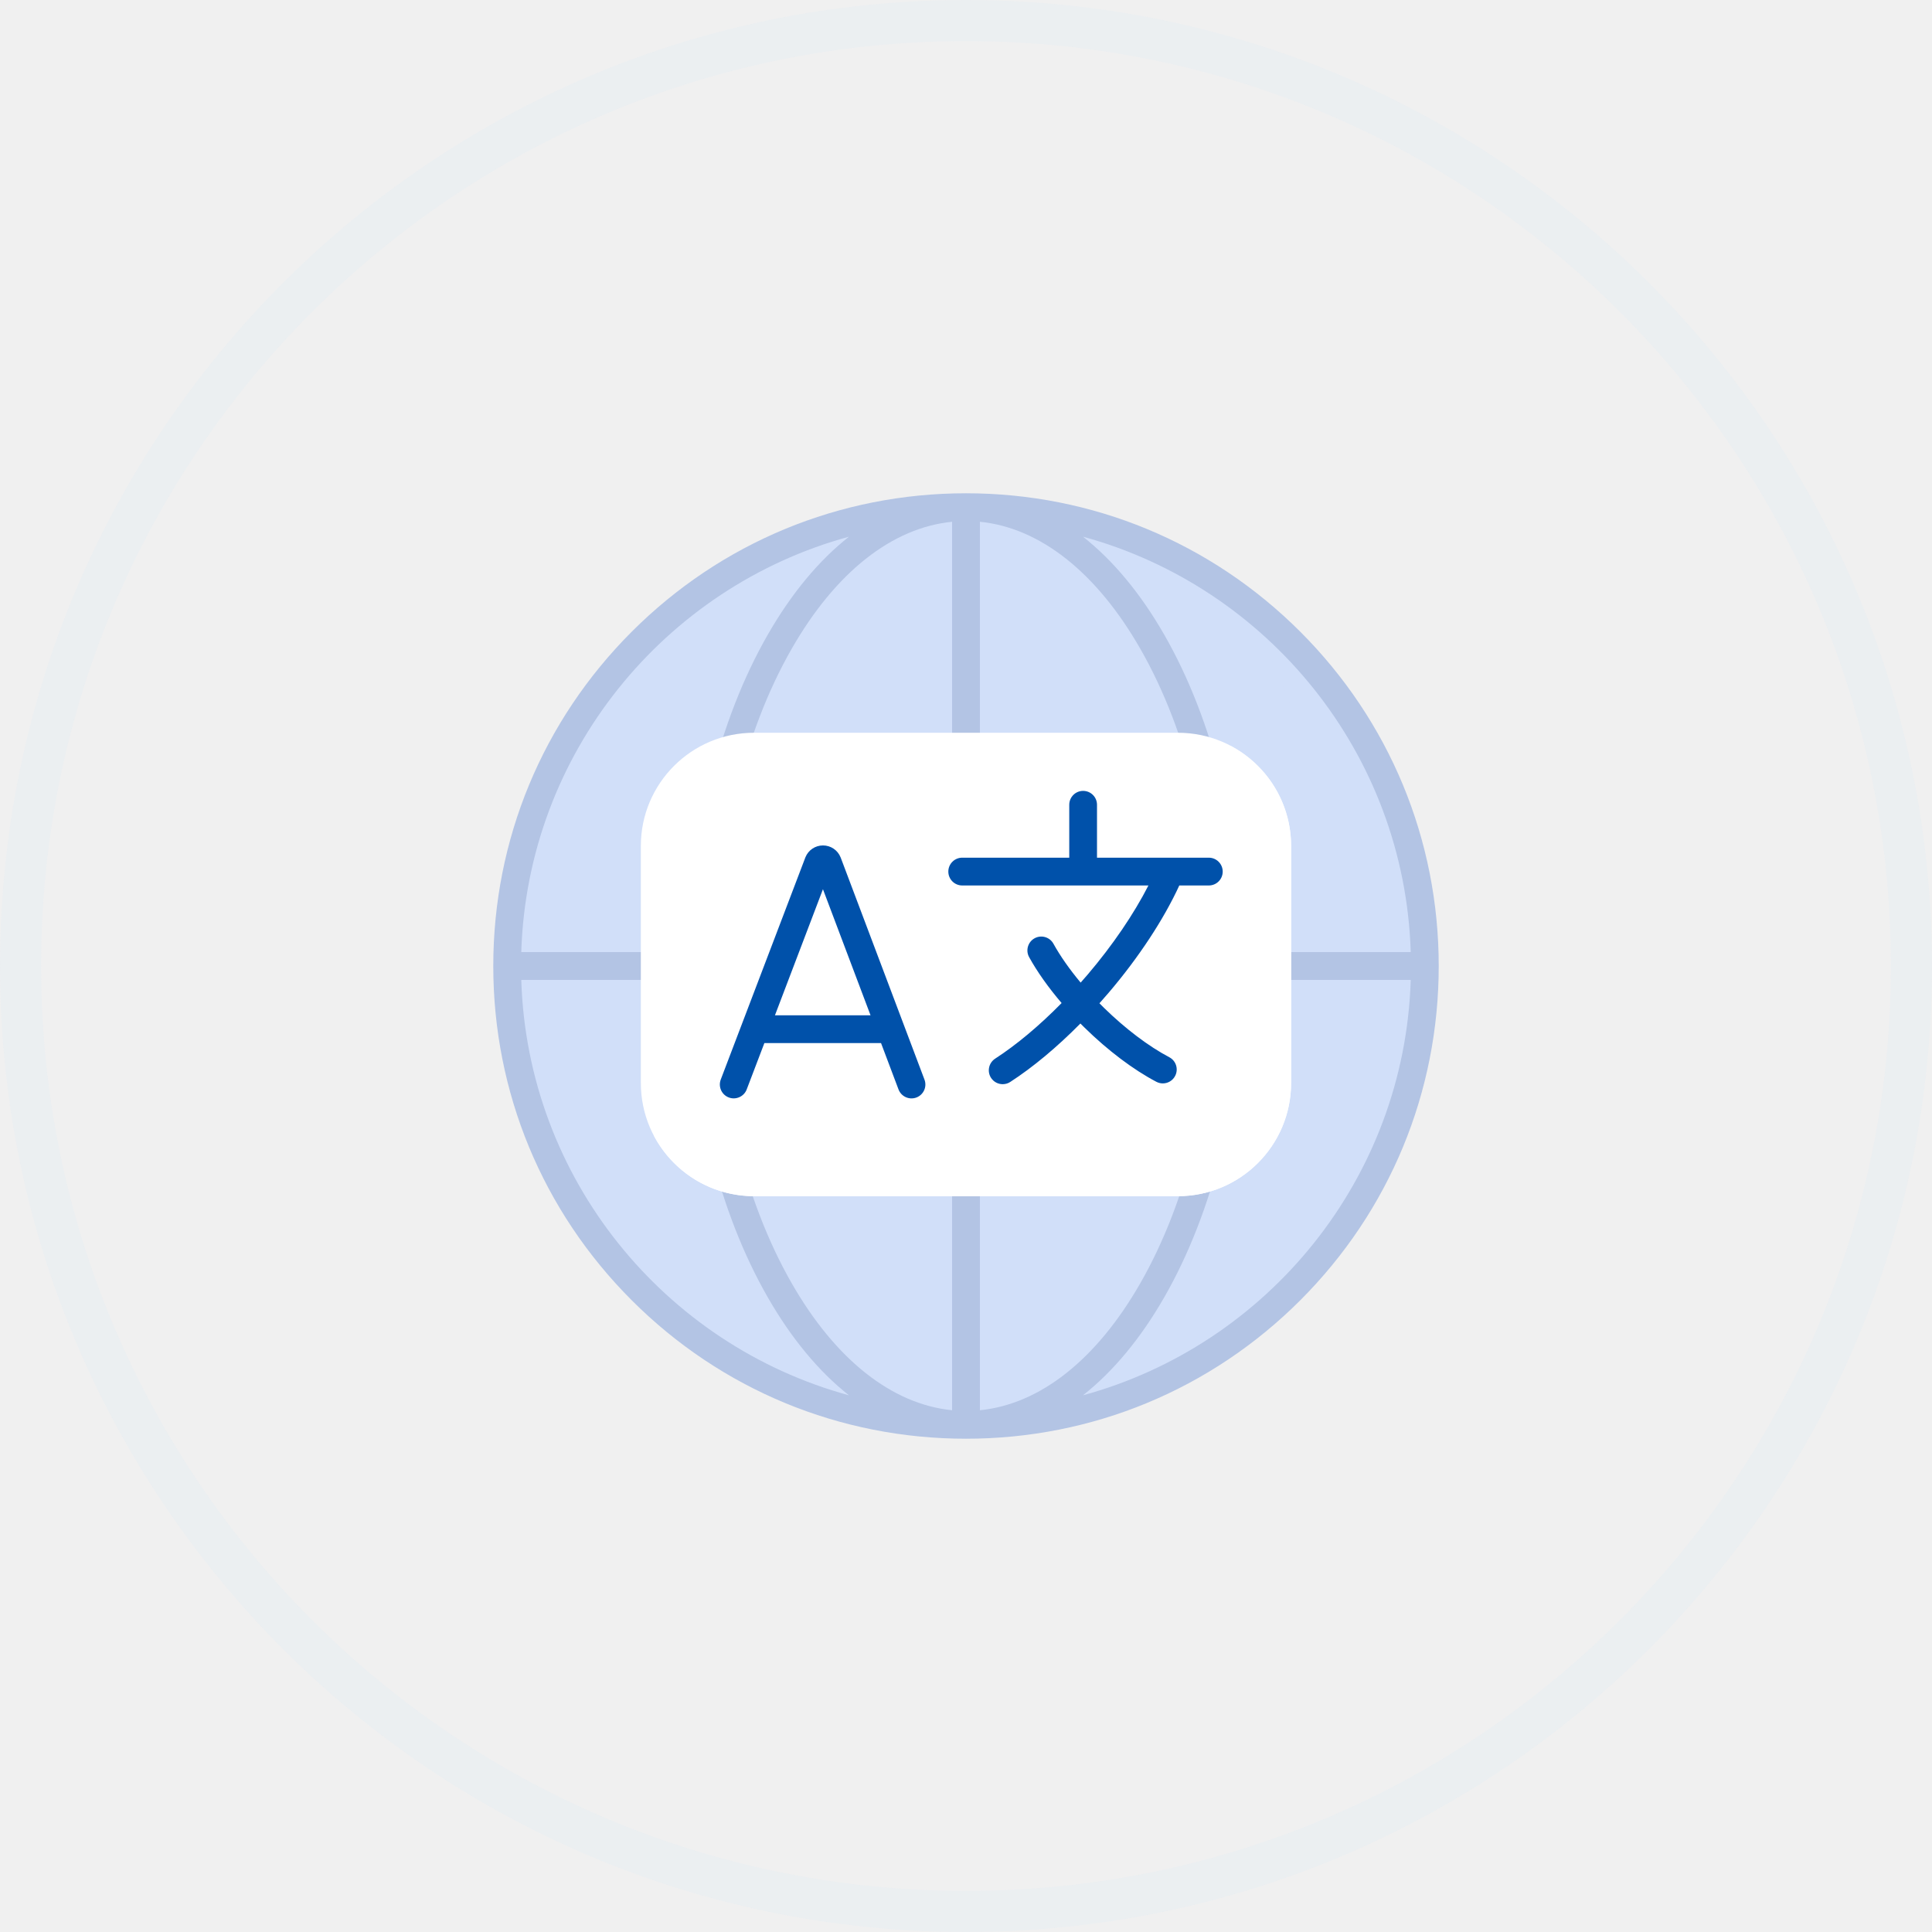
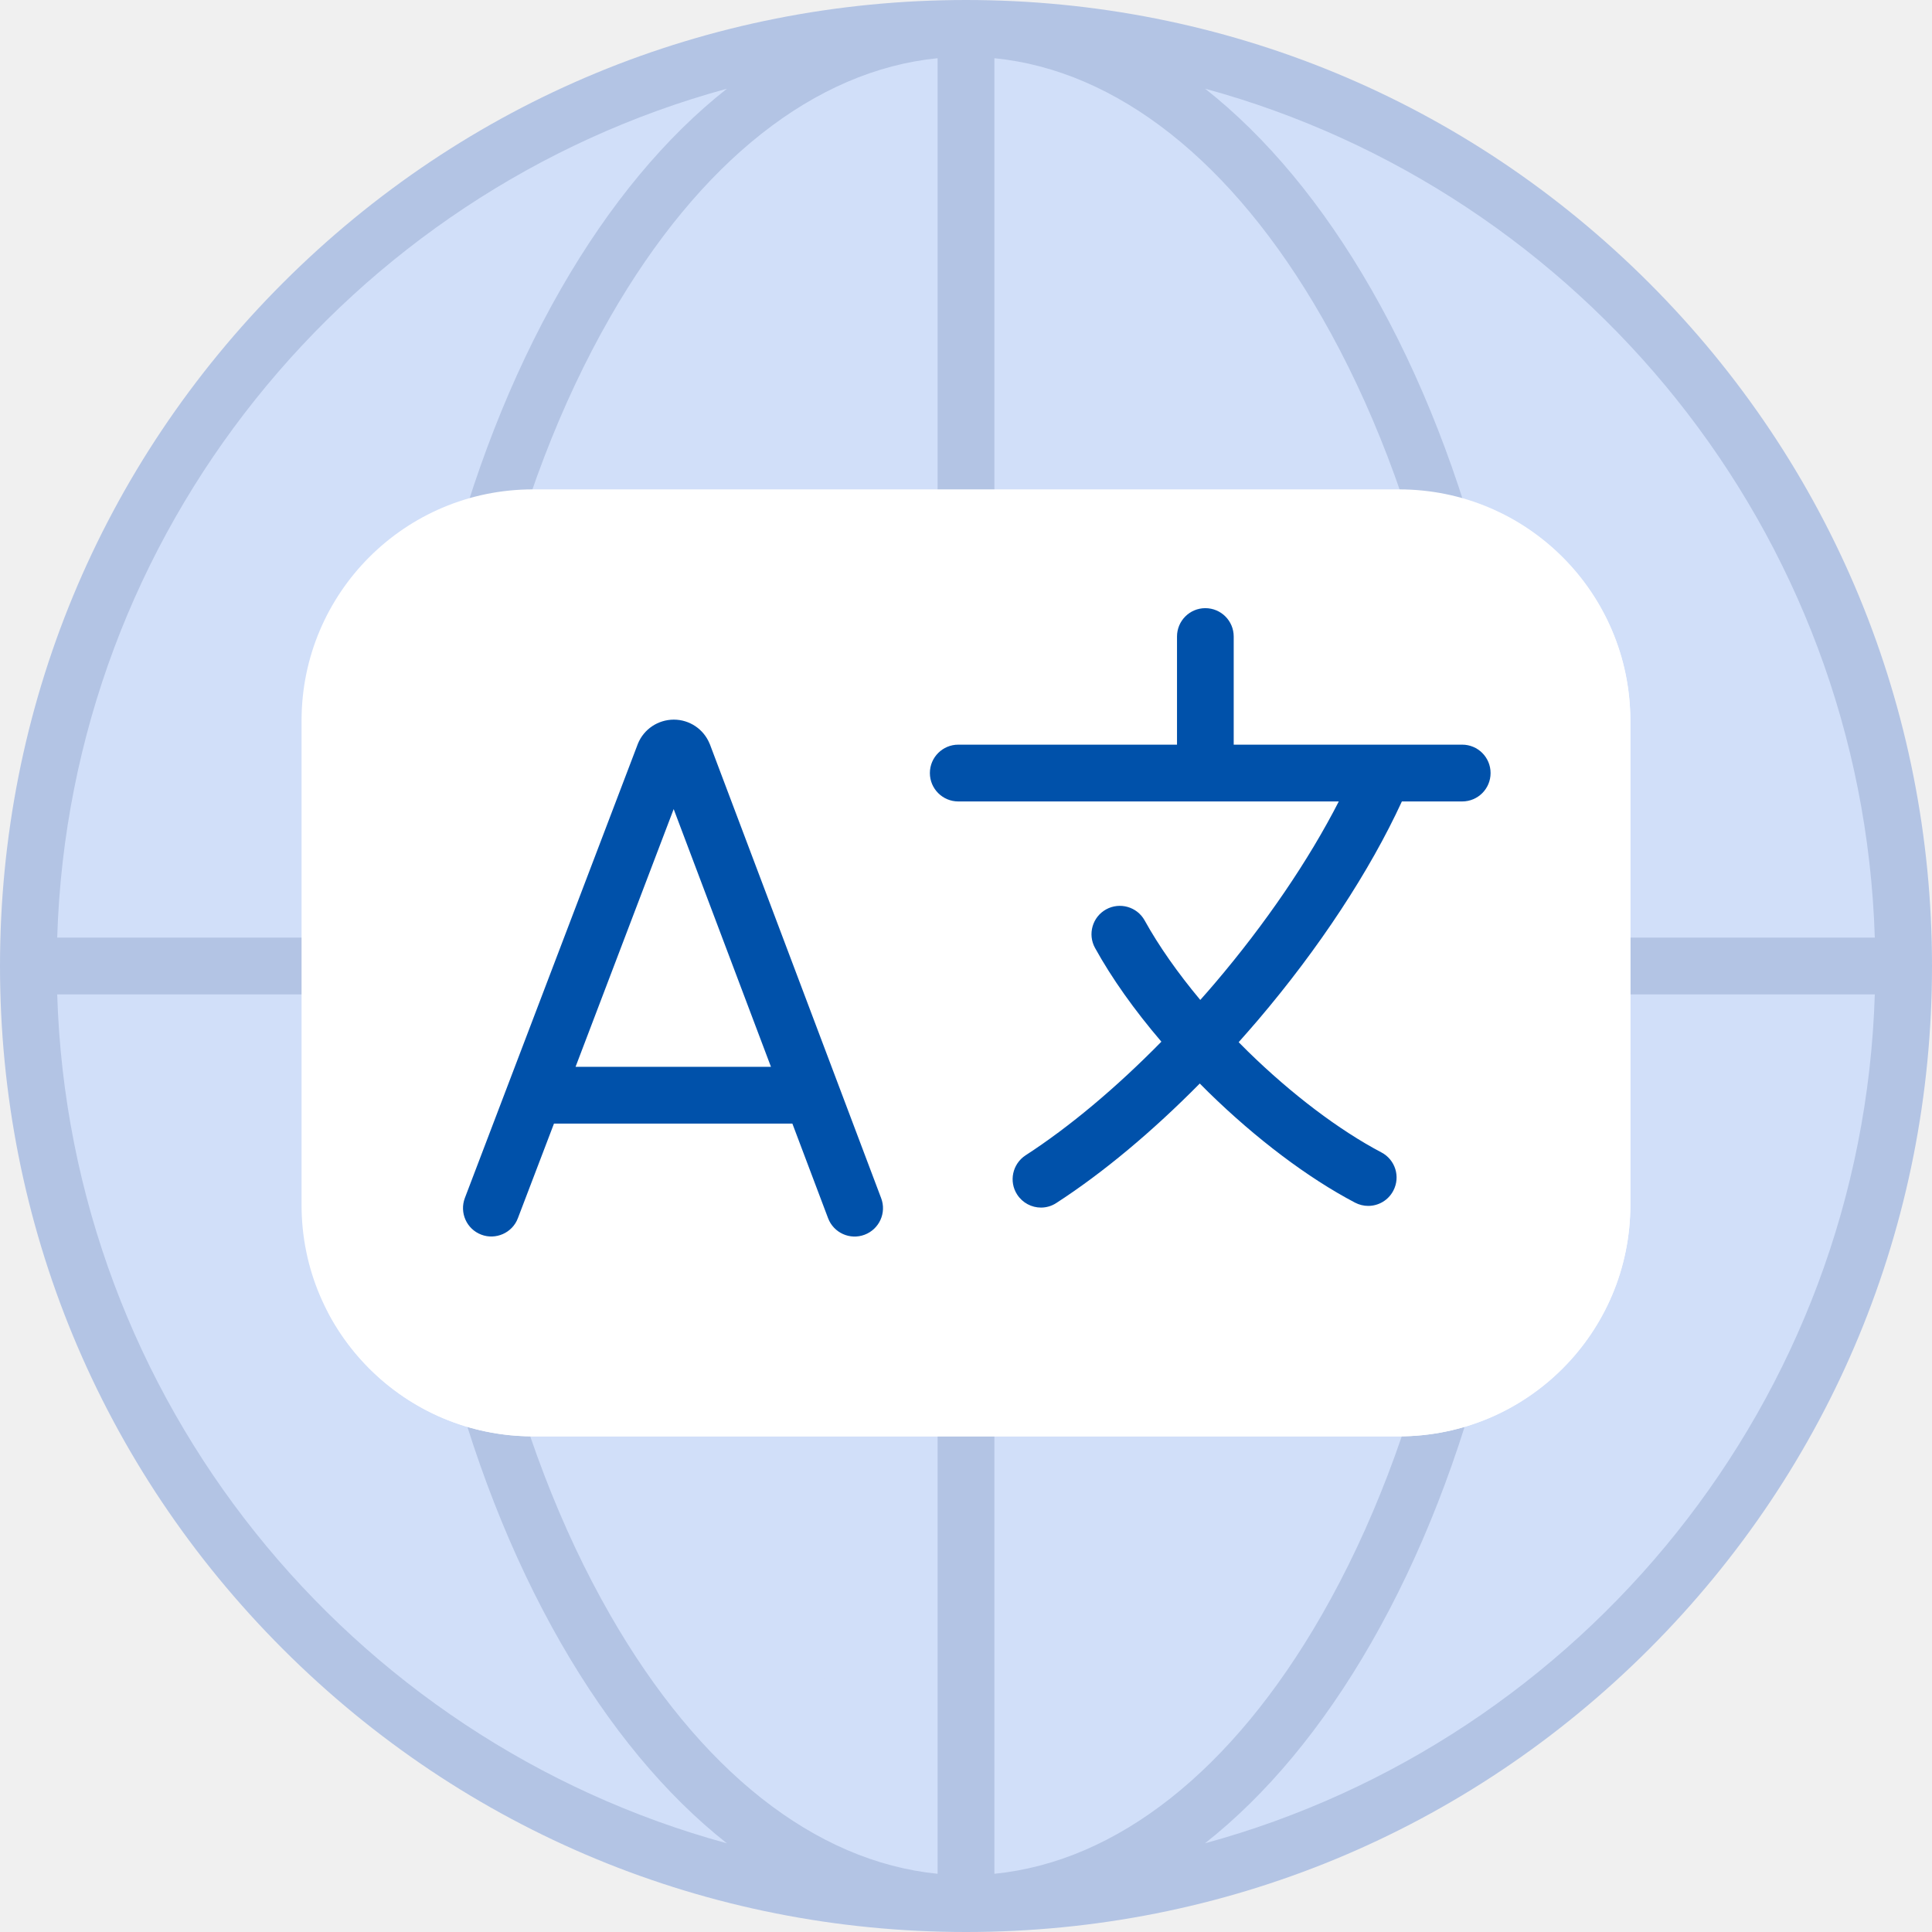
- <svg xmlns="http://www.w3.org/2000/svg" width="47" height="47" viewBox="0 0 47 47" fill="none">
-   <circle opacity="0.5" cx="23.5" cy="23.5" r="23" stroke="#E6EDF2" />
-   <g clip-path="url(#clip0_1300_6624)">
-     <path d="M23.498 34.662C29.663 34.662 34.66 29.665 34.66 23.5C34.66 17.335 29.663 12.338 23.498 12.338C17.333 12.338 12.336 17.335 12.336 23.5C12.336 29.665 17.333 34.662 23.498 34.662Z" fill="#D1DFF9" />
-     <path d="M29.968 14.401C31.268 16.226 32.032 18.458 32.032 20.869C32.032 27.034 27.035 32.031 20.87 32.031C18.459 32.031 16.227 31.267 14.402 29.968C16.426 32.809 19.747 34.662 23.501 34.662C29.666 34.662 34.663 29.665 34.663 23.5C34.663 19.746 32.81 16.425 29.968 14.401Z" fill="#D1DFF9" />
-     <path d="M31.632 15.368C29.46 13.196 26.572 12 23.5 12C20.428 12 17.54 13.196 15.368 15.368C13.196 17.54 12 20.428 12 23.5C12 26.572 13.196 29.46 15.368 31.632C17.54 33.804 20.428 35 23.5 35C26.572 35 29.46 33.804 31.632 31.632C33.804 29.46 35 26.572 35 23.5C35 20.428 33.804 17.54 31.632 15.368ZM34.319 23.162H30.239C30.191 20.249 29.515 17.517 28.322 15.439C27.744 14.432 27.076 13.631 26.346 13.056C30.834 14.281 34.17 18.327 34.319 23.162ZM23.5 28.549C23.313 28.549 23.162 28.701 23.162 28.887V34.307C21.703 34.162 20.329 33.081 19.264 31.225C18.083 29.167 17.433 26.424 17.433 23.5C17.433 20.576 18.083 17.833 19.264 15.775C20.329 13.919 21.703 12.838 23.162 12.693V18.039C23.162 18.225 23.314 18.377 23.5 18.377C23.687 18.377 23.838 18.225 23.838 18.039V12.693C25.297 12.838 26.671 13.919 27.736 15.775C28.917 17.833 29.567 20.576 29.567 23.5C29.567 26.424 28.917 29.167 27.736 31.225C26.671 33.081 25.297 34.162 23.838 34.307V28.887C23.838 28.701 23.687 28.549 23.5 28.549ZM20.654 13.056C19.924 13.631 19.256 14.432 18.678 15.439C17.485 17.517 16.809 20.249 16.761 23.162C16.76 23.162 16.76 23.162 16.76 23.162H12.681C12.83 18.327 16.166 14.28 20.654 13.056ZM12.681 23.838H16.76H16.761C16.809 26.751 17.485 29.483 18.678 31.561C19.256 32.568 19.924 33.369 20.653 33.944C16.165 32.719 12.83 28.673 12.681 23.838ZM26.345 33.944C27.075 33.369 27.744 32.568 28.322 31.561C29.515 29.483 30.191 26.751 30.24 23.838H34.319C34.17 28.674 30.834 32.72 26.345 33.944Z" fill="#B3C4E4" />
-     <path d="M28.656 29.099H18.343C16.823 29.099 15.59 27.867 15.59 26.346V20.579C15.59 19.059 16.823 17.826 18.343 17.826H28.656C30.177 17.826 31.409 19.059 31.409 20.579V26.346C31.409 27.867 30.177 29.099 28.656 29.099Z" fill="white" />
-     <path d="M29.925 18.14C30.125 18.521 30.238 18.955 30.238 19.416V26.19C30.238 27.151 29.459 27.929 28.499 27.929H17.178C16.718 27.929 16.284 27.816 15.902 27.616C16.363 28.498 17.286 29.1 18.349 29.1H28.649C30.173 29.1 31.409 27.864 31.409 26.34V20.587C31.409 19.523 30.807 18.6 29.925 18.14Z" fill="white" />
-     <path d="M29.407 20.865H26.687V19.578C26.687 19.391 26.536 19.24 26.349 19.24C26.163 19.24 26.012 19.391 26.012 19.578V20.865H23.408C23.221 20.865 23.07 21.017 23.07 21.203C23.07 21.39 23.221 21.541 23.408 21.541H27.938C27.581 22.239 27.068 22.994 26.461 23.707C26.404 23.774 26.347 23.839 26.289 23.904C26.021 23.583 25.794 23.26 25.627 22.958C25.537 22.795 25.331 22.736 25.168 22.826C25.005 22.916 24.946 23.122 25.036 23.285C25.234 23.644 25.506 24.026 25.826 24.401C25.288 24.949 24.731 25.416 24.209 25.754C24.053 25.856 24.008 26.065 24.109 26.221C24.174 26.321 24.282 26.375 24.393 26.375C24.456 26.375 24.52 26.358 24.576 26.321C25.131 25.962 25.718 25.471 26.283 24.899C26.317 24.934 26.352 24.968 26.387 25.002C26.952 25.556 27.571 26.023 28.131 26.317C28.181 26.343 28.235 26.356 28.288 26.356C28.41 26.356 28.527 26.29 28.587 26.175C28.674 26.01 28.611 25.806 28.445 25.719C27.942 25.454 27.379 25.028 26.859 24.52C26.821 24.482 26.784 24.444 26.746 24.407C26.823 24.32 26.9 24.233 26.975 24.145C27.704 23.289 28.308 22.369 28.689 21.541H29.407C29.594 21.541 29.745 21.39 29.745 21.203C29.745 21.017 29.594 20.865 29.407 20.865Z" fill="#0051AA" />
-     <path d="M22.49 26.264L20.452 20.863C20.451 20.86 20.45 20.857 20.448 20.854C20.377 20.68 20.209 20.567 20.021 20.567C20.021 20.567 20.021 20.567 20.021 20.567C19.833 20.567 19.665 20.68 19.594 20.854C19.593 20.857 19.592 20.86 19.591 20.862L17.534 26.262C17.468 26.437 17.555 26.632 17.729 26.698C17.899 26.764 18.099 26.679 18.165 26.503L18.595 25.375H21.433L21.858 26.502C21.924 26.677 22.119 26.765 22.294 26.699C22.468 26.633 22.556 26.438 22.49 26.264ZM18.852 24.7L20.02 21.632L21.178 24.7H18.852Z" fill="#0051AA" />
+ <svg xmlns="http://www.w3.org/2000/svg" width="23" height="23" viewBox="0 0 23 23" fill="none">
+   <g clip-path="url(#clip0_1304_7390)">
+     <path d="M11.498 22.662C17.663 22.662 22.66 17.665 22.66 11.5C22.66 5.335 17.663 0.338 11.498 0.338C5.333 0.338 0.336 5.335 0.336 11.5C0.336 17.665 5.333 22.662 11.498 22.662Z" fill="#D1DFF9" />
+     <path d="M17.968 2.401C19.268 4.226 20.032 6.458 20.032 8.869C20.032 15.034 15.035 20.031 8.87 20.031C6.459 20.031 4.227 19.267 2.402 17.968C4.426 20.809 7.747 22.662 11.501 22.662C17.666 22.662 22.663 17.665 22.663 11.5C22.663 7.746 20.81 4.425 17.968 2.401Z" fill="#D1DFF9" />
+     <path d="M19.632 3.368C17.46 1.196 14.572 0 11.5 0C8.428 0 5.54 1.196 3.368 3.368C1.196 5.54 0 8.428 0 11.5C0 14.572 1.196 17.46 3.368 19.632C5.54 21.804 8.428 23 11.5 23C14.572 23 17.46 21.804 19.632 19.632C21.804 17.46 23 14.572 23 11.5C23 8.428 21.804 5.54 19.632 3.368ZM22.319 11.162H18.239C18.191 8.249 17.515 5.517 16.322 3.439C15.744 2.432 15.076 1.631 14.347 1.056C18.834 2.281 22.17 6.327 22.319 11.162ZM11.5 16.549C11.313 16.549 11.162 16.701 11.162 16.887V22.307C9.703 22.162 8.329 21.081 7.264 19.225C6.083 17.167 5.433 14.424 5.433 11.5C5.433 8.577 6.083 5.833 7.264 3.775C8.329 1.919 9.703 0.838 11.162 0.693V6.039C11.162 6.225 11.313 6.377 11.5 6.377C11.687 6.377 11.838 6.225 11.838 6.039V0.693C13.297 0.838 14.671 1.919 15.736 3.775C16.917 5.833 17.567 8.576 17.567 11.5C17.567 14.424 16.917 17.167 15.736 19.225C14.671 21.081 13.297 22.162 11.838 22.307V16.887C11.838 16.701 11.687 16.549 11.5 16.549ZM8.654 1.056C7.924 1.631 7.256 2.432 6.678 3.439C5.485 5.517 4.809 8.249 4.76 11.162C4.76 11.162 4.76 11.162 4.76 11.162H0.681C0.83 6.327 4.166 2.28 8.654 1.056ZM0.681 11.838H4.76H4.76C4.809 14.751 5.485 17.483 6.678 19.561C7.256 20.567 7.924 21.369 8.653 21.944C4.165 20.719 0.83 16.673 0.681 11.838ZM14.345 21.944C15.075 21.369 15.744 20.568 16.322 19.561C17.515 17.483 18.191 14.751 18.24 11.838H22.319C22.17 16.674 18.834 20.72 14.345 21.944Z" fill="#B3C4E4" />
+     <path d="M16.656 17.099H6.343C4.822 17.099 3.59 15.867 3.59 14.346V8.579C3.59 7.059 4.822 5.826 6.343 5.826H16.656C18.177 5.826 19.409 7.059 19.409 8.579V14.346C19.409 15.867 18.177 17.099 16.656 17.099Z" fill="white" />
+     <path d="M17.925 6.14C18.125 6.521 18.238 6.955 18.238 7.416V14.19C18.238 15.151 17.459 15.929 16.499 15.929H5.179C4.718 15.929 4.284 15.816 3.902 15.616C4.363 16.498 5.286 17.1 6.349 17.1H16.649C18.173 17.1 19.409 15.864 19.409 14.34V8.587C19.409 7.523 18.807 6.6 17.925 6.14Z" fill="white" />
+     <path d="M17.407 8.865H14.687V7.578C14.687 7.391 14.536 7.24 14.349 7.24C14.163 7.24 14.012 7.391 14.012 7.578V8.865H11.408C11.222 8.865 11.07 9.016 11.07 9.203C11.07 9.39 11.222 9.541 11.408 9.541H15.938C15.581 10.239 15.068 10.994 14.461 11.707C14.404 11.774 14.347 11.839 14.289 11.904C14.021 11.583 13.794 11.26 13.627 10.958C13.537 10.795 13.331 10.736 13.168 10.826C13.005 10.916 12.946 11.122 13.036 11.285C13.234 11.644 13.505 12.026 13.826 12.401C13.288 12.949 12.731 13.416 12.209 13.754C12.053 13.856 12.008 14.065 12.109 14.221C12.174 14.321 12.282 14.376 12.393 14.376C12.456 14.376 12.52 14.358 12.576 14.321C13.131 13.962 13.718 13.471 14.283 12.899C14.317 12.934 14.352 12.968 14.386 13.002C14.952 13.556 15.571 14.023 16.131 14.317C16.181 14.343 16.235 14.356 16.288 14.356C16.41 14.356 16.527 14.29 16.587 14.175C16.674 14.01 16.611 13.806 16.445 13.719C15.942 13.454 15.379 13.028 14.859 12.52C14.821 12.482 14.784 12.444 14.746 12.407C14.823 12.32 14.9 12.233 14.975 12.145C15.704 11.289 16.308 10.369 16.689 9.541H17.407C17.594 9.541 17.745 9.39 17.745 9.203C17.745 9.016 17.594 8.865 17.407 8.865Z" fill="#0051AA" />
+     <path d="M10.49 14.264L8.452 8.863C8.451 8.86 8.45 8.857 8.448 8.854C8.377 8.68 8.209 8.567 8.021 8.567C8.021 8.567 8.021 8.567 8.021 8.567C7.833 8.568 7.665 8.68 7.594 8.854C7.593 8.857 7.592 8.86 7.591 8.862L5.534 14.262C5.468 14.437 5.555 14.632 5.729 14.698C5.899 14.764 6.099 14.679 6.165 14.503L6.595 13.376H9.433L9.858 14.502C9.924 14.677 10.119 14.765 10.293 14.699C10.468 14.633 10.556 14.438 10.49 14.264ZM6.852 12.7L8.02 9.632L9.178 12.7H6.852Z" fill="#0051AA" />
  </g>
  <defs>
-     <clipPath id="clip0_1300_6624">
-       <rect width="23" height="23" fill="white" transform="translate(12 12)" />
+     <clipPath id="clip0_1304_7390">
+       <rect width="23" height="23" fill="white" />
    </clipPath>
  </defs>
</svg>
